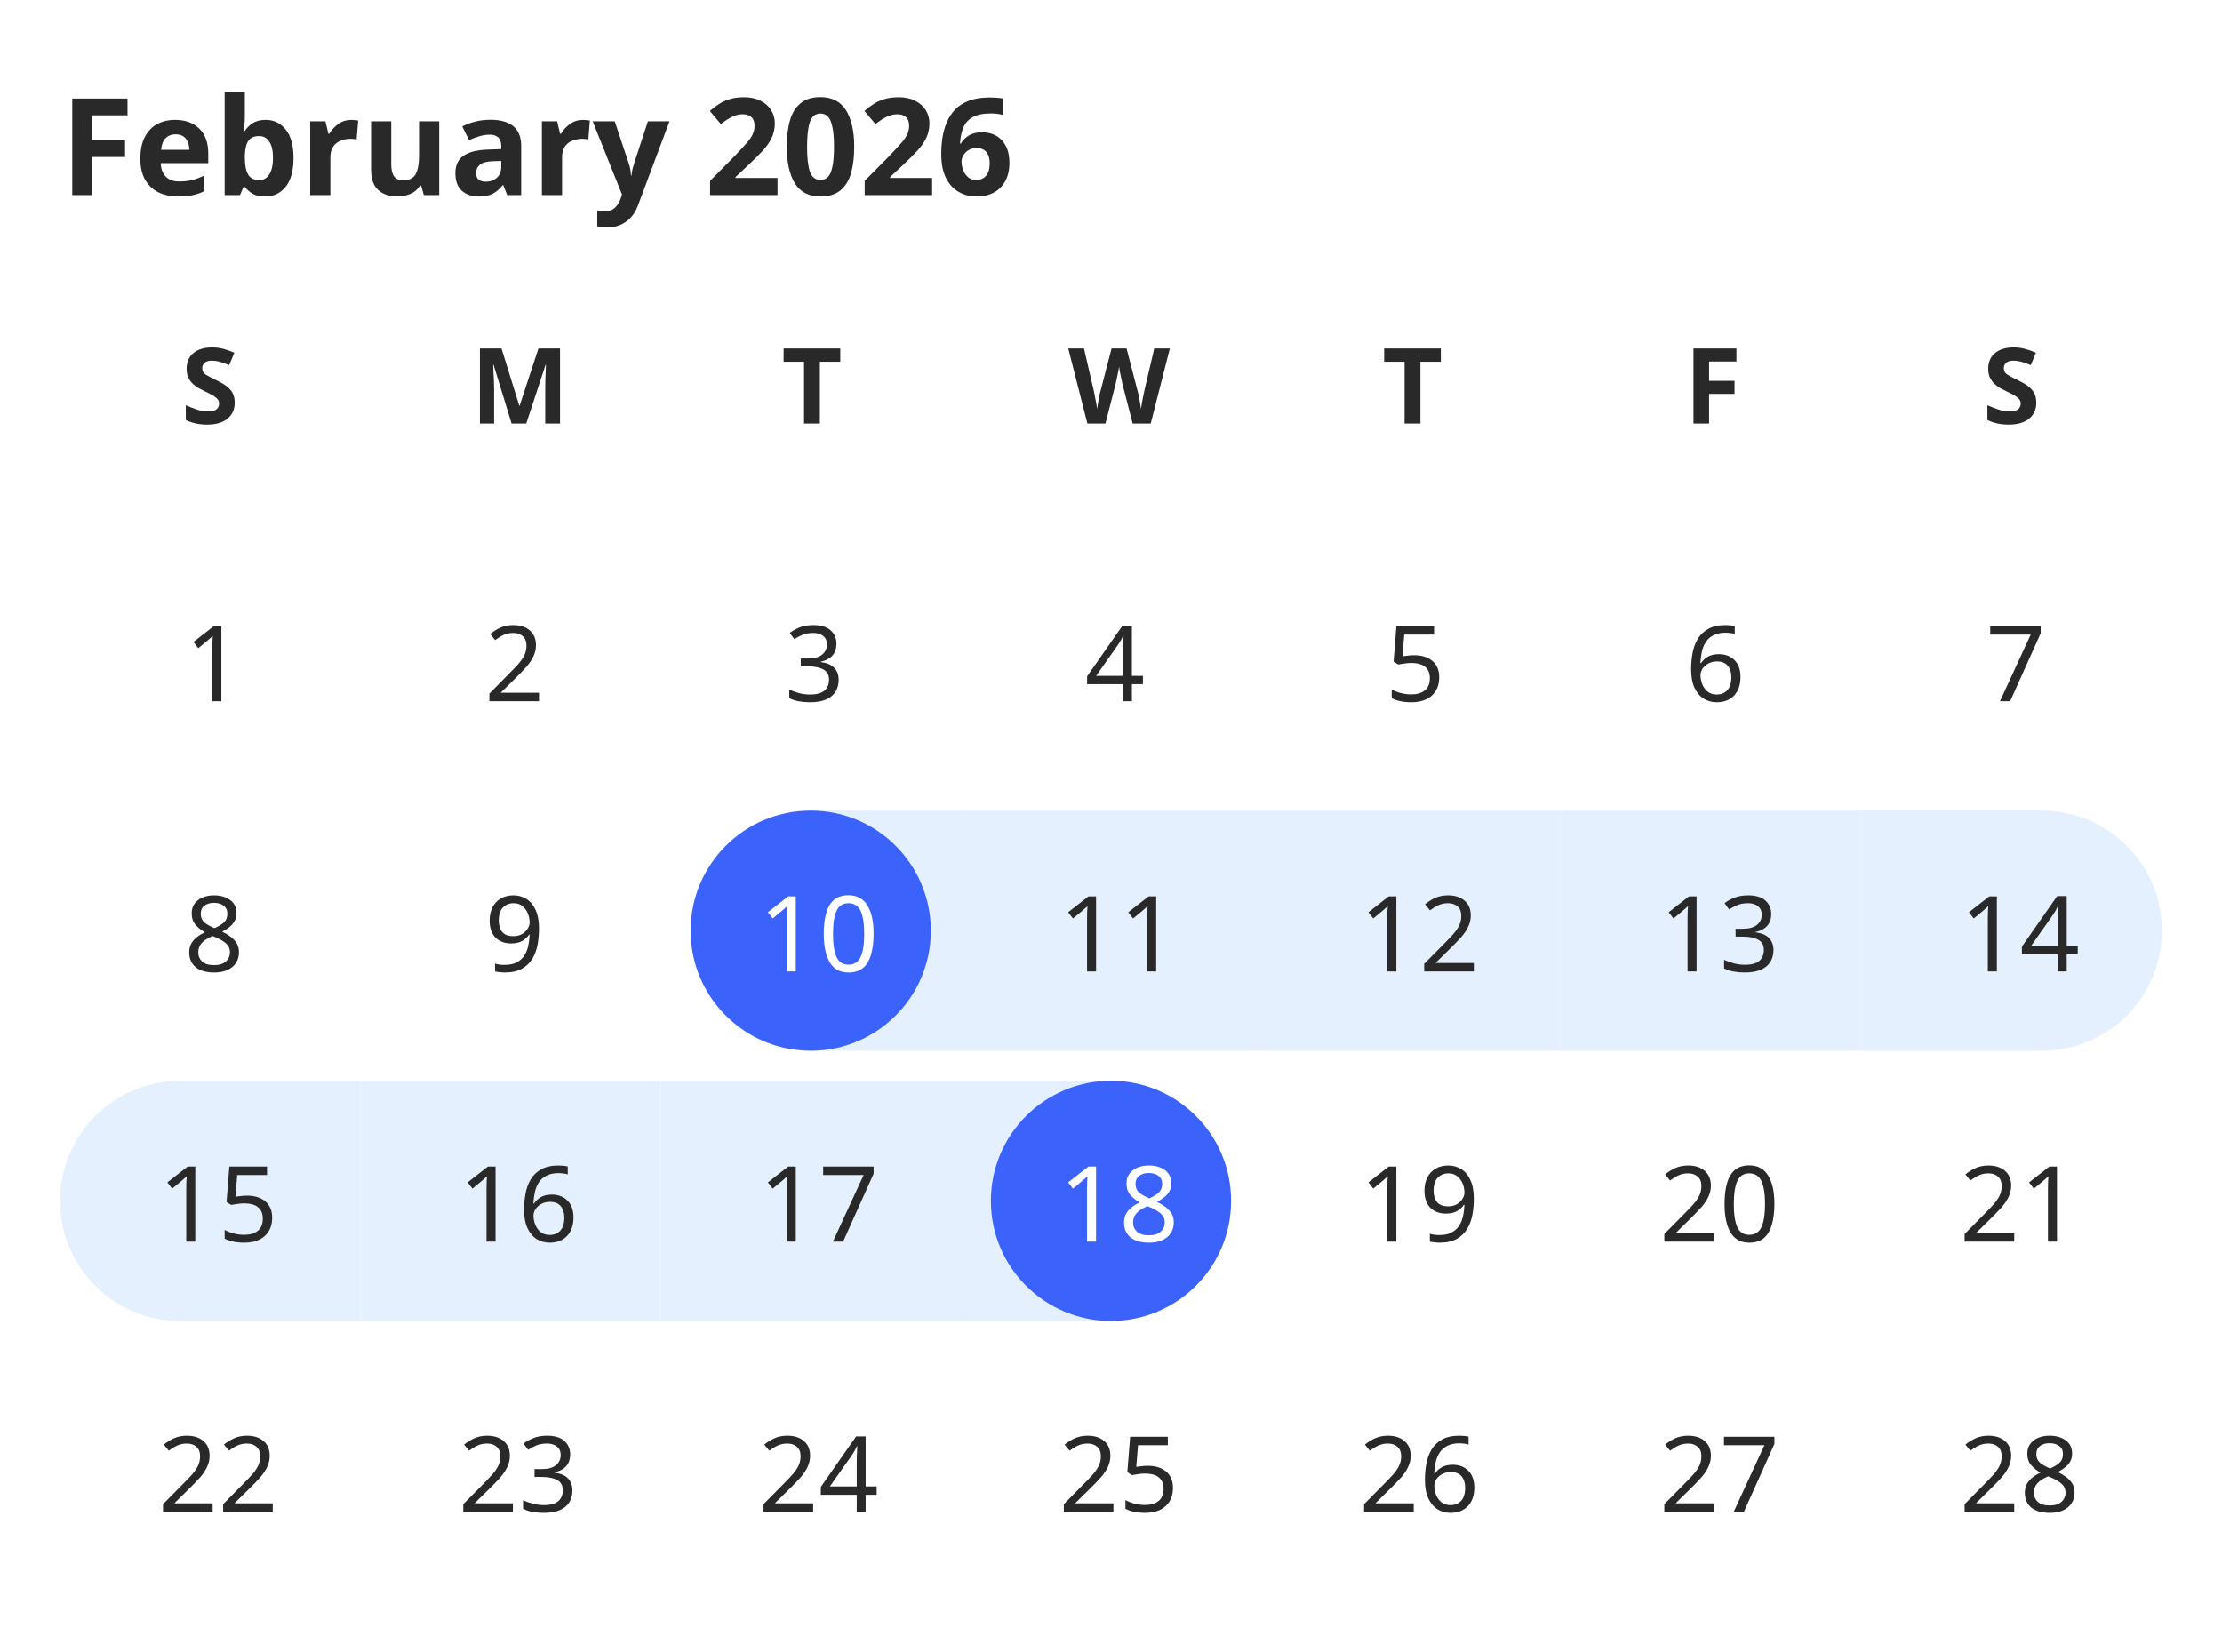
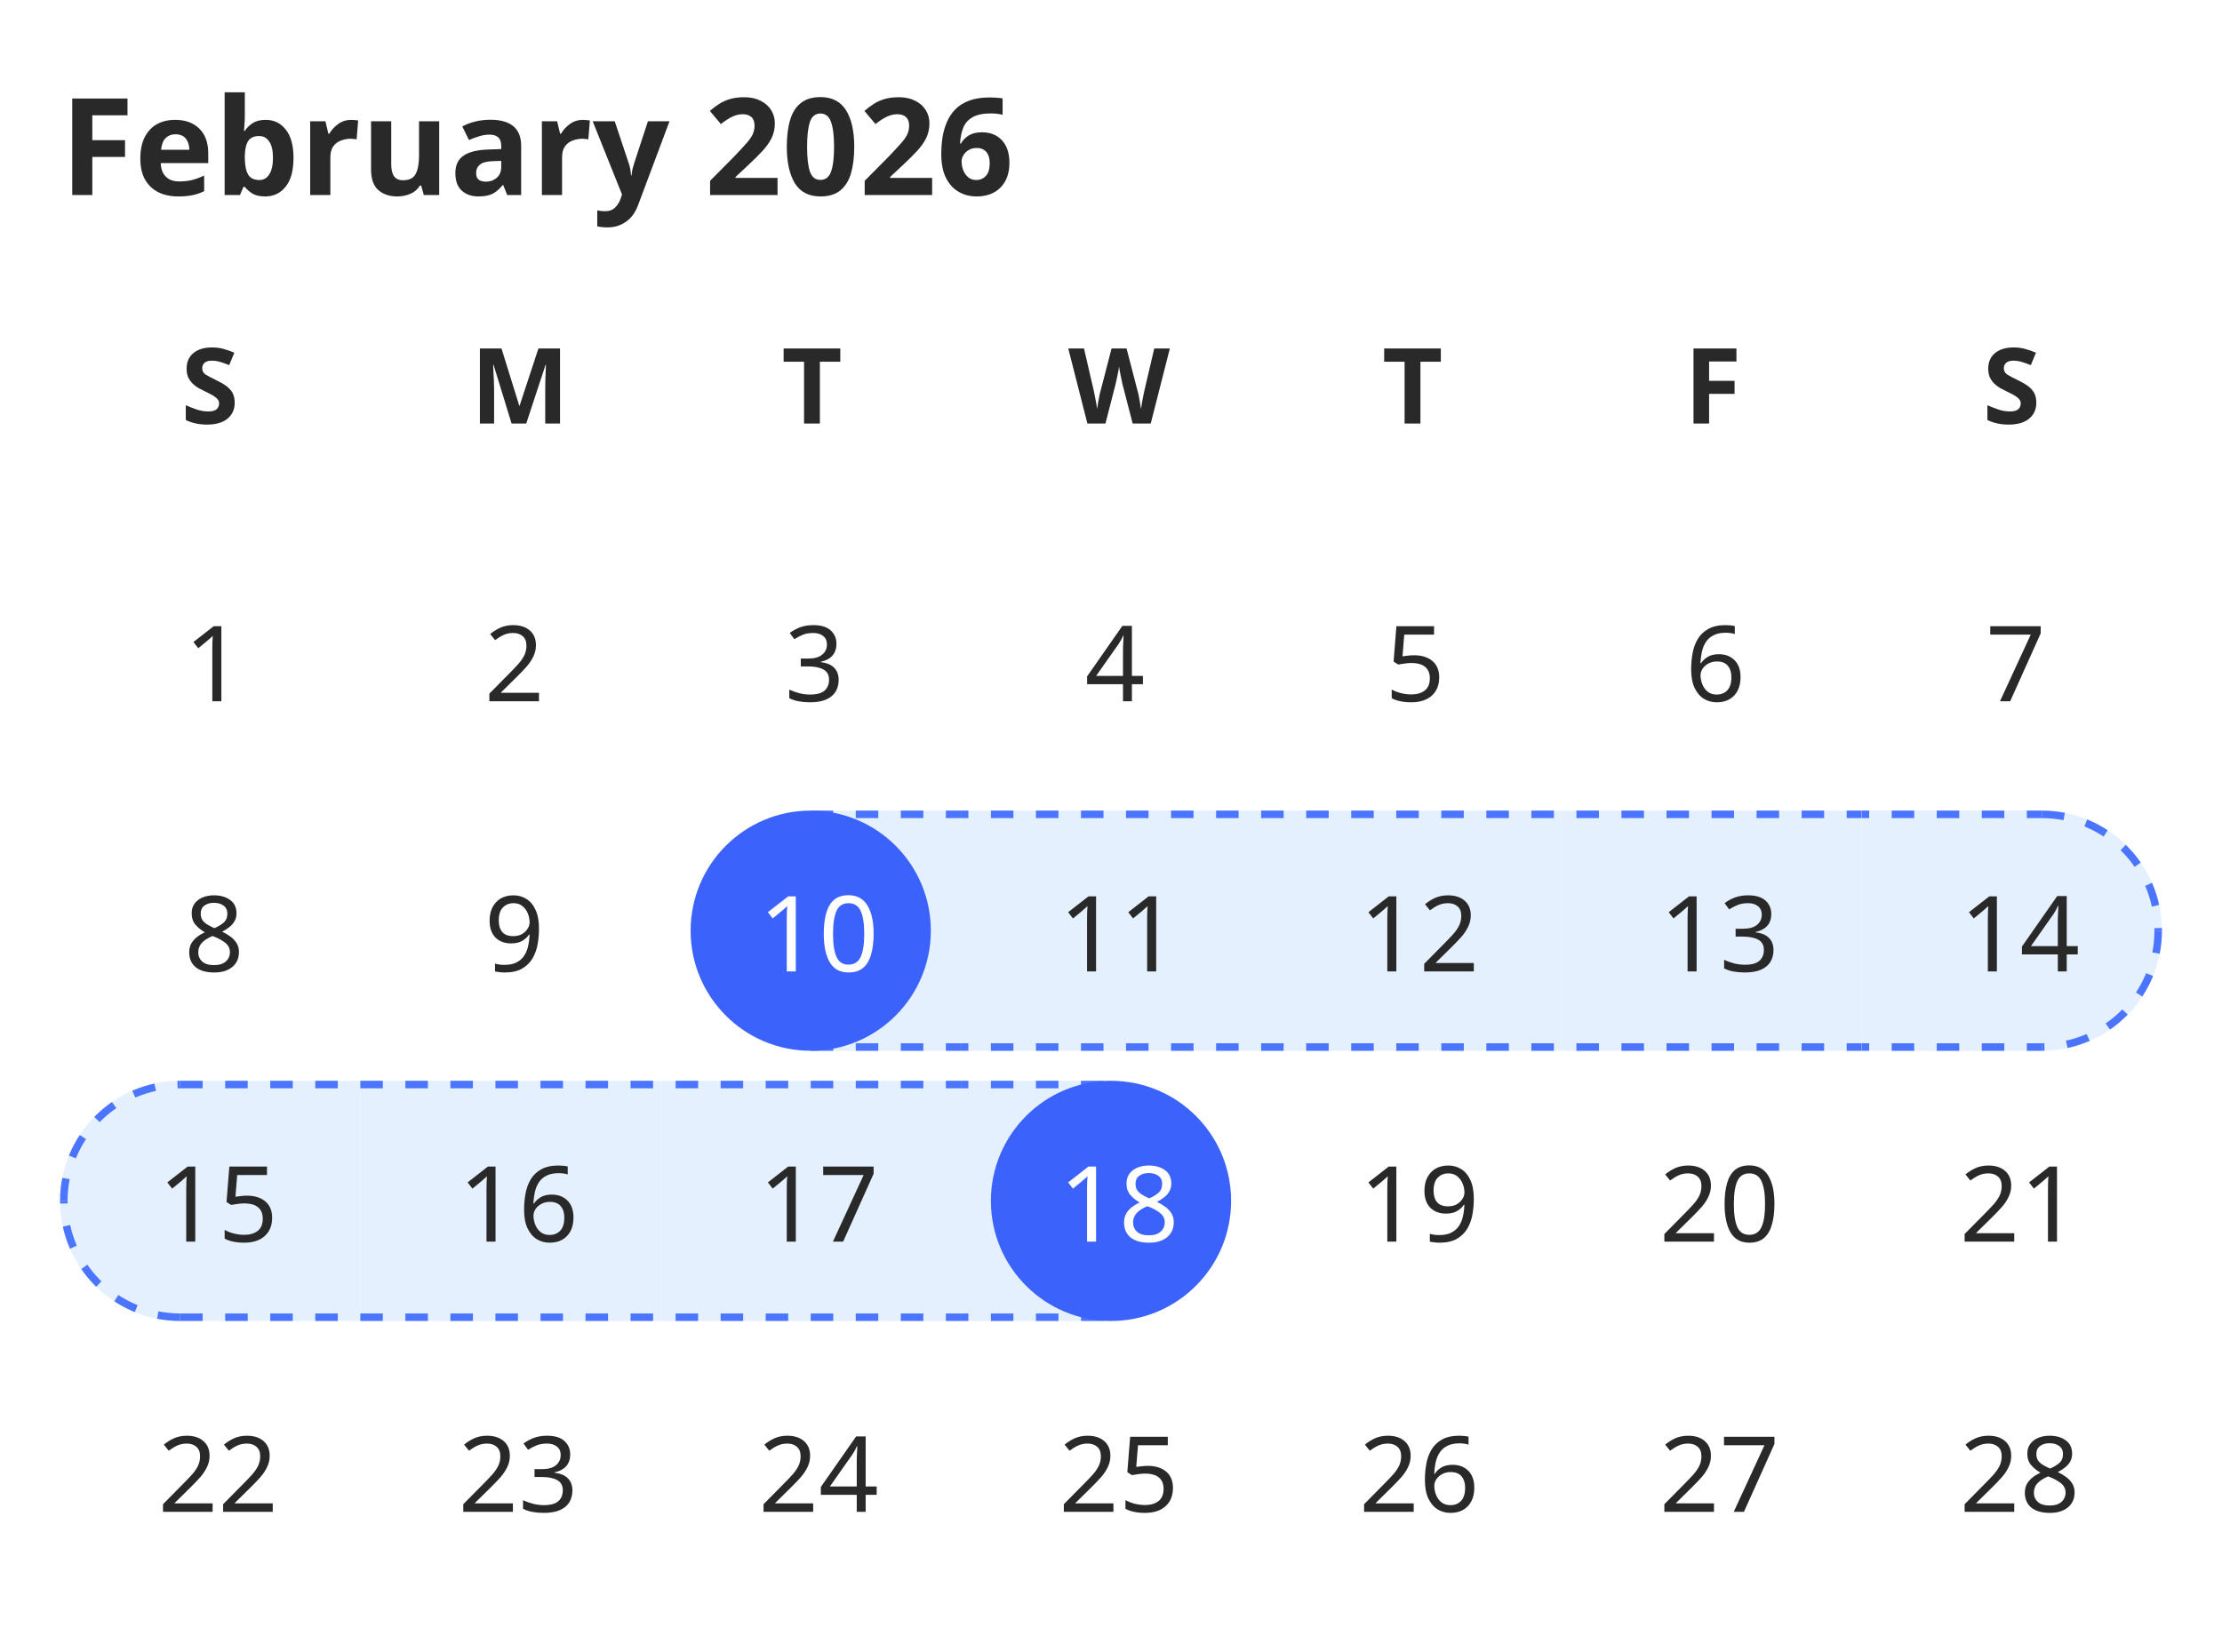
<svg xmlns="http://www.w3.org/2000/svg" width="296" height="220" viewBox="0 0 296 220">
  <rect data-part="container" data-tokens="gap=spacing-400" x="8" y="8" width="280" height="204" rx="0" fill="none" />
  <rect data-part="month" data-tokens="gap=spacing-200" x="8" y="8" width="280" height="204" rx="0" fill="none" />
  <text data-part="title" data-tokens="color=neutral-content-color-default;fontSize=font-size-300;fontWeight=bold-font-weight;fontFamily=font-family-sans-serif;lineHeight=line-height-font-size-300" x="8" y="19" font-family="'Adobe Clean Spectrum VF', 'Adobe Clean Spectrum VF', adobe-clean-spectrum-vf, 'Adobe Clean', 'Source Sans 3', sans-serif" font-size="18" font-weight="700" dominant-baseline="central" fill="rgb(41, 41, 41)">February 2026</text>
  <rect data-part="weekday-grid" data-tokens="" x="8" y="42" width="280" height="18" rx="0" fill="none" />
  <rect data-part="weekday-label-1" data-tokens="width=size-600" x="8" y="42" width="40" height="18" rx="0" fill="none" />
  <text data-part="weekday-label-1.text" data-tokens="color=neutral-content-color-default;fontSize=font-size-100;fontWeight=bold-font-weight;fontFamily=font-family-sans-serif;lineHeight=line-height-font-size-100" x="24.108" y="51" font-family="'Adobe Clean Spectrum VF', 'Adobe Clean Spectrum VF', adobe-clean-spectrum-vf, 'Adobe Clean', 'Source Sans 3', sans-serif" font-size="14" font-weight="700" dominant-baseline="central" fill="rgb(41, 41, 41)">S</text>
  <rect data-part="weekday-label-2" data-tokens="width=size-600" x="48" y="42" width="40" height="18" rx="0" fill="none" />
  <text data-part="weekday-label-2.text" data-tokens="color=neutral-content-color-default;fontSize=font-size-100;fontWeight=bold-font-weight;fontFamily=font-family-sans-serif;lineHeight=line-height-font-size-100" x="62.666" y="51" font-family="'Adobe Clean Spectrum VF', 'Adobe Clean Spectrum VF', adobe-clean-spectrum-vf, 'Adobe Clean', 'Source Sans 3', sans-serif" font-size="14" font-weight="700" dominant-baseline="central" fill="rgb(41, 41, 41)">M</text>
  <rect data-part="weekday-label-3" data-tokens="width=size-600" x="88" y="42" width="40" height="18" rx="0" fill="none" />
  <text data-part="weekday-label-3.text" data-tokens="color=neutral-content-color-default;fontSize=font-size-100;fontWeight=bold-font-weight;fontFamily=font-family-sans-serif;lineHeight=line-height-font-size-100" x="104.108" y="51" font-family="'Adobe Clean Spectrum VF', 'Adobe Clean Spectrum VF', adobe-clean-spectrum-vf, 'Adobe Clean', 'Source Sans 3', sans-serif" font-size="14" font-weight="700" dominant-baseline="central" fill="rgb(41, 41, 41)">T</text>
  <rect data-part="weekday-label-4" data-tokens="width=size-600" x="128" y="42" width="40" height="18" rx="0" fill="none" />
  <text data-part="weekday-label-4.text" data-tokens="color=neutral-content-color-default;fontSize=font-size-100;fontWeight=bold-font-weight;fontFamily=font-family-sans-serif;lineHeight=line-height-font-size-100" x="142.309" y="51" font-family="'Adobe Clean Spectrum VF', 'Adobe Clean Spectrum VF', adobe-clean-spectrum-vf, 'Adobe Clean', 'Source Sans 3', sans-serif" font-size="14" font-weight="700" dominant-baseline="central" fill="rgb(41, 41, 41)">W</text>
  <rect data-part="weekday-label-5" data-tokens="width=size-600" x="168" y="42" width="40" height="18" rx="0" fill="none" />
  <text data-part="weekday-label-5.text" data-tokens="color=neutral-content-color-default;fontSize=font-size-100;fontWeight=bold-font-weight;fontFamily=font-family-sans-serif;lineHeight=line-height-font-size-100" x="184.108" y="51" font-family="'Adobe Clean Spectrum VF', 'Adobe Clean Spectrum VF', adobe-clean-spectrum-vf, 'Adobe Clean', 'Source Sans 3', sans-serif" font-size="14" font-weight="700" dominant-baseline="central" fill="rgb(41, 41, 41)">T</text>
  <rect data-part="weekday-label-6" data-tokens="width=size-600" x="208" y="42" width="40" height="18" rx="0" fill="none" />
  <text data-part="weekday-label-6.text" data-tokens="color=neutral-content-color-default;fontSize=font-size-100;fontWeight=bold-font-weight;fontFamily=font-family-sans-serif;lineHeight=line-height-font-size-100" x="224.332" y="51" font-family="'Adobe Clean Spectrum VF', 'Adobe Clean Spectrum VF', adobe-clean-spectrum-vf, 'Adobe Clean', 'Source Sans 3', sans-serif" font-size="14" font-weight="700" dominant-baseline="central" fill="rgb(41, 41, 41)">F</text>
  <rect data-part="weekday-label-7" data-tokens="width=size-600" x="248" y="42" width="40" height="18" rx="0" fill="none" />
  <text data-part="weekday-label-7.text" data-tokens="color=neutral-content-color-default;fontSize=font-size-100;fontWeight=bold-font-weight;fontFamily=font-family-sans-serif;lineHeight=line-height-font-size-100" x="264.108" y="51" font-family="'Adobe Clean Spectrum VF', 'Adobe Clean Spectrum VF', adobe-clean-spectrum-vf, 'Adobe Clean', 'Source Sans 3', sans-serif" font-size="14" font-weight="700" dominant-baseline="central" fill="rgb(41, 41, 41)">S</text>
  <rect data-part="day-grid" data-tokens="rowGap=spacing-75" x="8" y="72" width="280" height="140" rx="0" fill="none" />
  <rect data-part="day-1" data-tokens="width=size-600;height=size-500;paddingBlockStart=spacing-75;paddingBlockEnd=spacing-75" x="8" y="72" width="40" height="32" rx="0" fill="none" />
  <rect data-part="day-1.day-fill" data-tokens="width=size-500;height=size-500" x="12" y="72" width="32" height="32" rx="16" fill="none" />
  <text data-part="day-1.label" data-tokens="color=neutral-content-color-default;fontSize=font-size-100;fontWeight=regular-font-weight;fontFamily=font-family-sans-serif;lineHeight=line-height-font-size-100" x="24.521" y="88" font-family="'Adobe Clean Spectrum VF', 'Adobe Clean Spectrum VF', adobe-clean-spectrum-vf, 'Adobe Clean', 'Source Sans 3', sans-serif" font-size="14" font-weight="400" dominant-baseline="central" fill="rgb(41, 41, 41)">1</text>
  <rect data-part="day-2" data-tokens="width=size-600;height=size-500;paddingBlockStart=spacing-75;paddingBlockEnd=spacing-75" x="48" y="72" width="40" height="32" rx="0" fill="none" />
  <rect data-part="day-2.day-fill" data-tokens="width=size-500;height=size-500" x="52" y="72" width="32" height="32" rx="16" fill="none" />
  <text data-part="day-2.label" data-tokens="color=neutral-content-color-default;fontSize=font-size-100;fontWeight=regular-font-weight;fontFamily=font-family-sans-serif;lineHeight=line-height-font-size-100" x="64.521" y="88" font-family="'Adobe Clean Spectrum VF', 'Adobe Clean Spectrum VF', adobe-clean-spectrum-vf, 'Adobe Clean', 'Source Sans 3', sans-serif" font-size="14" font-weight="400" dominant-baseline="central" fill="rgb(41, 41, 41)">2</text>
  <rect data-part="day-3" data-tokens="width=size-600;height=size-500;paddingBlockStart=spacing-75;paddingBlockEnd=spacing-75" x="88" y="72" width="40" height="32" rx="0" fill="none" />
  <rect data-part="day-3.day-fill" data-tokens="width=size-500;height=size-500" x="92" y="72" width="32" height="32" rx="16" fill="none" />
  <text data-part="day-3.label" data-tokens="color=neutral-content-color-default;fontSize=font-size-100;fontWeight=regular-font-weight;fontFamily=font-family-sans-serif;lineHeight=line-height-font-size-100" x="104.521" y="88" font-family="'Adobe Clean Spectrum VF', 'Adobe Clean Spectrum VF', adobe-clean-spectrum-vf, 'Adobe Clean', 'Source Sans 3', sans-serif" font-size="14" font-weight="400" dominant-baseline="central" fill="rgb(41, 41, 41)">3</text>
  <rect data-part="day-4" data-tokens="width=size-600;height=size-500;paddingBlockStart=spacing-75;paddingBlockEnd=spacing-75" x="128" y="72" width="40" height="32" rx="0" fill="none" />
  <rect data-part="day-4.day-fill" data-tokens="width=size-500;height=size-500" x="132" y="72" width="32" height="32" rx="16" fill="none" />
  <text data-part="day-4.label" data-tokens="color=neutral-content-color-default;fontSize=font-size-100;fontWeight=regular-font-weight;fontFamily=font-family-sans-serif;lineHeight=line-height-font-size-100" x="144.521" y="88" font-family="'Adobe Clean Spectrum VF', 'Adobe Clean Spectrum VF', adobe-clean-spectrum-vf, 'Adobe Clean', 'Source Sans 3', sans-serif" font-size="14" font-weight="400" dominant-baseline="central" fill="rgb(41, 41, 41)">4</text>
  <rect data-part="day-5" data-tokens="width=size-600;height=size-500;paddingBlockStart=spacing-75;paddingBlockEnd=spacing-75" x="168" y="72" width="40" height="32" rx="0" fill="none" />
  <rect data-part="day-5.day-fill" data-tokens="width=size-500;height=size-500" x="172" y="72" width="32" height="32" rx="16" fill="none" />
  <text data-part="day-5.label" data-tokens="color=neutral-content-color-default;fontSize=font-size-100;fontWeight=regular-font-weight;fontFamily=font-family-sans-serif;lineHeight=line-height-font-size-100" x="184.521" y="88" font-family="'Adobe Clean Spectrum VF', 'Adobe Clean Spectrum VF', adobe-clean-spectrum-vf, 'Adobe Clean', 'Source Sans 3', sans-serif" font-size="14" font-weight="400" dominant-baseline="central" fill="rgb(41, 41, 41)">5</text>
  <rect data-part="day-6" data-tokens="width=size-600;height=size-500;paddingBlockStart=spacing-75;paddingBlockEnd=spacing-75" x="208" y="72" width="40" height="32" rx="0" fill="none" />
  <rect data-part="day-6.day-fill" data-tokens="width=size-500;height=size-500" x="212" y="72" width="32" height="32" rx="16" fill="none" />
  <text data-part="day-6.label" data-tokens="color=neutral-content-color-default;fontSize=font-size-100;fontWeight=regular-font-weight;fontFamily=font-family-sans-serif;lineHeight=line-height-font-size-100" x="224.521" y="88" font-family="'Adobe Clean Spectrum VF', 'Adobe Clean Spectrum VF', adobe-clean-spectrum-vf, 'Adobe Clean', 'Source Sans 3', sans-serif" font-size="14" font-weight="400" dominant-baseline="central" fill="rgb(41, 41, 41)">6</text>
  <rect data-part="day-7" data-tokens="width=size-600;height=size-500;paddingBlockStart=spacing-75;paddingBlockEnd=spacing-75" x="248" y="72" width="40" height="32" rx="0" fill="none" />
  <rect data-part="day-7.day-fill" data-tokens="width=size-500;height=size-500" x="252" y="72" width="32" height="32" rx="16" fill="none" />
  <text data-part="day-7.label" data-tokens="color=neutral-content-color-default;fontSize=font-size-100;fontWeight=regular-font-weight;fontFamily=font-family-sans-serif;lineHeight=line-height-font-size-100" x="264.521" y="88" font-family="'Adobe Clean Spectrum VF', 'Adobe Clean Spectrum VF', adobe-clean-spectrum-vf, 'Adobe Clean', 'Source Sans 3', sans-serif" font-size="14" font-weight="400" dominant-baseline="central" fill="rgb(41, 41, 41)">7</text>
  <rect data-part="day-8" data-tokens="width=size-600;height=size-500;paddingBlockStart=spacing-75;paddingBlockEnd=spacing-75" x="8" y="108" width="40" height="32" rx="0" fill="none" />
  <rect data-part="day-8.day-fill" data-tokens="width=size-500;height=size-500" x="12" y="108" width="32" height="32" rx="16" fill="none" />
  <text data-part="day-8.label" data-tokens="color=neutral-content-color-default;fontSize=font-size-100;fontWeight=regular-font-weight;fontFamily=font-family-sans-serif;lineHeight=line-height-font-size-100" x="24.521" y="124" font-family="'Adobe Clean Spectrum VF', 'Adobe Clean Spectrum VF', adobe-clean-spectrum-vf, 'Adobe Clean', 'Source Sans 3', sans-serif" font-size="14" font-weight="400" dominant-baseline="central" fill="rgb(41, 41, 41)">8</text>
  <rect data-part="day-9" data-tokens="width=size-600;height=size-500;paddingBlockStart=spacing-75;paddingBlockEnd=spacing-75" x="48" y="108" width="40" height="32" rx="0" fill="none" />
  <rect data-part="day-9.day-fill" data-tokens="width=size-500;height=size-500" x="52" y="108" width="32" height="32" rx="16" fill="none" />
  <text data-part="day-9.label" data-tokens="color=neutral-content-color-default;fontSize=font-size-100;fontWeight=regular-font-weight;fontFamily=font-family-sans-serif;lineHeight=line-height-font-size-100" x="64.521" y="124" font-family="'Adobe Clean Spectrum VF', 'Adobe Clean Spectrum VF', adobe-clean-spectrum-vf, 'Adobe Clean', 'Source Sans 3', sans-serif" font-size="14" font-weight="400" dominant-baseline="central" fill="rgb(41, 41, 41)">9</text>
  <rect data-part="day-10" data-tokens="width=size-600;height=size-500;paddingBlockStart=spacing-75;paddingBlockEnd=spacing-75" x="88" y="108" width="40" height="32" rx="0" fill="none" />
-   <rect data-part="day-10.range-fill" data-tokens="height=size-500;fill=blue-subtle-background-color-default" x="108" y="108" width="20" height="32" rx="0" fill="rgb(229, 240, 254)" />
+   <rect data-part="day-10.range-fill" data-tokens="height=size-500;fill=blue-subtle-background-color-default;stroke=focus-indicator-color;strokeWidth=border-width-100" x="108" y="108" width="20" height="32" rx="0" fill="rgb(229, 240, 254)" />
+   <path d="M108 108.5L128 108.5" fill="none" stroke="rgb(75, 117, 255)" stroke-width="1" stroke-linejoin="round" stroke-dasharray="3 3" stroke-dashoffset="0" stroke-linecap="butt" />
+   <path d="M108 139.5L128 139.5" fill="none" stroke="rgb(75, 117, 255)" stroke-width="1" stroke-linejoin="round" stroke-dasharray="3 3" stroke-dashoffset="0" stroke-linecap="butt" />
  <rect data-part="day-10.day-fill" data-tokens="width=size-500;height=size-500;fill=color-blue-900-light" x="92" y="108" width="32" height="32" rx="16" fill="rgb(59, 99, 251)" />
  <text data-part="day-10.label" data-tokens="color=color-transparent-static-white-1000;fontSize=font-size-100;fontWeight=regular-font-weight;fontFamily=font-family-sans-serif;lineHeight=line-height-font-size-100" x="101.042" y="124" font-family="'Adobe Clean Spectrum VF', 'Adobe Clean Spectrum VF', adobe-clean-spectrum-vf, 'Adobe Clean', 'Source Sans 3', sans-serif" font-size="14" font-weight="400" dominant-baseline="central" fill="rgb(255, 255, 255)">10</text>
  <rect data-part="day-11" data-tokens="width=size-600;height=size-500;paddingBlockStart=spacing-75;paddingBlockEnd=spacing-75" x="128" y="108" width="40" height="32" rx="0" fill="none" />
-   <rect data-part="day-11.range-fill" data-tokens="height=size-500;fill=blue-subtle-background-color-default" x="128" y="108" width="40" height="32" rx="0" fill="rgb(229, 240, 254)" />
+   <rect data-part="day-11.range-fill" data-tokens="height=size-500;fill=blue-subtle-background-color-default;stroke=focus-indicator-color;strokeWidth=border-width-100" x="128" y="108" width="40" height="32" rx="0" fill="rgb(229, 240, 254)" />
+   <path d="M128 108.5L168 108.5" fill="none" stroke="rgb(75, 117, 255)" stroke-width="1" stroke-linejoin="round" stroke-dasharray="3 3" stroke-dashoffset="2" stroke-linecap="butt" />
+   <path d="M128 139.5L168 139.5" fill="none" stroke="rgb(75, 117, 255)" stroke-width="1" stroke-linejoin="round" stroke-dasharray="3 3" stroke-dashoffset="2" stroke-linecap="butt" />
  <rect data-part="day-11.day-fill" data-tokens="width=size-500;height=size-500" x="132" y="108" width="32" height="32" rx="16" fill="none" />
  <text data-part="day-11.label" data-tokens="color=neutral-content-color-default;fontSize=font-size-100;fontWeight=regular-font-weight;fontFamily=font-family-sans-serif;lineHeight=line-height-font-size-100" x="141.042" y="124" font-family="'Adobe Clean Spectrum VF', 'Adobe Clean Spectrum VF', adobe-clean-spectrum-vf, 'Adobe Clean', 'Source Sans 3', sans-serif" font-size="14" font-weight="400" dominant-baseline="central" fill="rgb(41, 41, 41)">11</text>
  <rect data-part="day-12" data-tokens="width=size-600;height=size-500;paddingBlockStart=spacing-75;paddingBlockEnd=spacing-75" x="168" y="108" width="40" height="32" rx="0" fill="none" />
-   <rect data-part="day-12.range-fill" data-tokens="height=size-500;fill=blue-subtle-background-color-default" x="168" y="108" width="40" height="32" rx="0" fill="rgb(229, 240, 254)" />
+   <rect data-part="day-12.range-fill" data-tokens="height=size-500;fill=blue-subtle-background-color-default;stroke=focus-indicator-color;strokeWidth=border-width-100" x="168" y="108" width="40" height="32" rx="0" fill="rgb(229, 240, 254)" />
+   <path d="M168 108.5L208 108.5" fill="none" stroke="rgb(75, 117, 255)" stroke-width="1" stroke-linejoin="round" stroke-dasharray="3 3" stroke-dashoffset="0" stroke-linecap="butt" />
+   <path d="M168 139.5L208 139.5" fill="none" stroke="rgb(75, 117, 255)" stroke-width="1" stroke-linejoin="round" stroke-dasharray="3 3" stroke-dashoffset="0" stroke-linecap="butt" />
  <rect data-part="day-12.day-fill" data-tokens="width=size-500;height=size-500" x="172" y="108" width="32" height="32" rx="16" fill="none" />
  <text data-part="day-12.label" data-tokens="color=neutral-content-color-default;fontSize=font-size-100;fontWeight=regular-font-weight;fontFamily=font-family-sans-serif;lineHeight=line-height-font-size-100" x="181.042" y="124" font-family="'Adobe Clean Spectrum VF', 'Adobe Clean Spectrum VF', adobe-clean-spectrum-vf, 'Adobe Clean', 'Source Sans 3', sans-serif" font-size="14" font-weight="400" dominant-baseline="central" fill="rgb(41, 41, 41)">12</text>
  <rect data-part="day-13" data-tokens="width=size-600;height=size-500;paddingBlockStart=spacing-75;paddingBlockEnd=spacing-75" x="208" y="108" width="40" height="32" rx="0" fill="none" />
-   <rect data-part="day-13.range-fill" data-tokens="height=size-500;fill=blue-subtle-background-color-default" x="208" y="108" width="40" height="32" rx="0" fill="rgb(229, 240, 254)" />
+   <rect data-part="day-13.range-fill" data-tokens="height=size-500;fill=blue-subtle-background-color-default;stroke=focus-indicator-color;strokeWidth=border-width-100" x="208" y="108" width="40" height="32" rx="0" fill="rgb(229, 240, 254)" />
+   <path d="M208 108.5L248 108.5" fill="none" stroke="rgb(75, 117, 255)" stroke-width="1" stroke-linejoin="round" stroke-dasharray="3 3" stroke-dashoffset="4" stroke-linecap="butt" />
+   <path d="M208 139.5L248 139.5" fill="none" stroke="rgb(75, 117, 255)" stroke-width="1" stroke-linejoin="round" stroke-dasharray="3 3" stroke-dashoffset="4" stroke-linecap="butt" />
  <rect data-part="day-13.day-fill" data-tokens="width=size-500;height=size-500" x="212" y="108" width="32" height="32" rx="16" fill="none" />
  <text data-part="day-13.label" data-tokens="color=neutral-content-color-default;fontSize=font-size-100;fontWeight=regular-font-weight;fontFamily=font-family-sans-serif;lineHeight=line-height-font-size-100" x="221.042" y="124" font-family="'Adobe Clean Spectrum VF', 'Adobe Clean Spectrum VF', adobe-clean-spectrum-vf, 'Adobe Clean', 'Source Sans 3', sans-serif" font-size="14" font-weight="400" dominant-baseline="central" fill="rgb(41, 41, 41)">13</text>
  <rect data-part="day-14" data-tokens="width=size-600;height=size-500;paddingBlockStart=spacing-75;paddingBlockEnd=spacing-75" x="248" y="108" width="40" height="32" rx="0" fill="none" />
-   <path data-part="day-14.range-fill" data-tokens="height=size-500;fill=blue-subtle-background-color-default" d="M248 108H272A16 16 0 0 1 288 124V124A16 16 0 0 1 272 140H248A0 0 0 0 1 248 140V108A0 0 0 0 1 248 108Z" fill="rgb(229, 240, 254)" />
+   <path data-part="day-14.range-fill" data-tokens="height=size-500;fill=blue-subtle-background-color-default;stroke=focus-indicator-color;strokeWidth=border-width-100" d="M248 108H272A16 16 0 0 1 288 124V124A16 16 0 0 1 272 140H248A0 0 0 0 1 248 140V108A0 0 0 0 1 248 108Z" fill="rgb(229, 240, 254)" />
+   <path d="M248 108.5L272 108.5" fill="none" stroke="rgb(75, 117, 255)" stroke-width="1" stroke-linejoin="round" stroke-dasharray="3 3" stroke-dashoffset="2" stroke-linecap="butt" />
+   <path d="M272 108.5A15.5 15.5 0 0 1 287.5 124" fill="none" stroke="rgb(75, 117, 255)" stroke-width="1" stroke-linejoin="round" stroke-dasharray="3 3" stroke-dashoffset="0" stroke-linecap="butt" />
+   <path d="M287.5 124A15.5 15.5 0 0 1 272 139.5" fill="none" stroke="rgb(75, 117, 255)" stroke-width="1" stroke-linejoin="round" stroke-dasharray="3 3" stroke-dashoffset="0" stroke-linecap="butt" />
+   <path d="M248 139.5L272 139.5" fill="none" stroke="rgb(75, 117, 255)" stroke-width="1" stroke-linejoin="round" stroke-dasharray="3 3" stroke-dashoffset="2" stroke-linecap="butt" />
  <rect data-part="day-14.day-fill" data-tokens="width=size-500;height=size-500" x="252" y="108" width="32" height="32" rx="16" fill="none" />
  <text data-part="day-14.label" data-tokens="color=neutral-content-color-default;fontSize=font-size-100;fontWeight=regular-font-weight;fontFamily=font-family-sans-serif;lineHeight=line-height-font-size-100" x="261.042" y="124" font-family="'Adobe Clean Spectrum VF', 'Adobe Clean Spectrum VF', adobe-clean-spectrum-vf, 'Adobe Clean', 'Source Sans 3', sans-serif" font-size="14" font-weight="400" dominant-baseline="central" fill="rgb(41, 41, 41)">14</text>
  <rect data-part="day-15" data-tokens="width=size-600;height=size-500;paddingBlockStart=spacing-75;paddingBlockEnd=spacing-75" x="8" y="144" width="40" height="32" rx="0" fill="none" />
-   <path data-part="day-15.range-fill" data-tokens="height=size-500;fill=blue-subtle-background-color-default" d="M24 144H48A0 0 0 0 1 48 144V176A0 0 0 0 1 48 176H24A16 16 0 0 1 8 160V160A16 16 0 0 1 24 144Z" fill="rgb(229, 240, 254)" />
+   <path data-part="day-15.range-fill" data-tokens="height=size-500;fill=blue-subtle-background-color-default;stroke=focus-indicator-color;strokeWidth=border-width-100" d="M24 144H48A0 0 0 0 1 48 144V176A0 0 0 0 1 48 176H24A16 16 0 0 1 8 160V160A16 16 0 0 1 24 144Z" fill="rgb(229, 240, 254)" />
+   <path d="M24 175.5L48 175.5" fill="none" stroke="rgb(75, 117, 255)" stroke-width="1" stroke-linejoin="round" stroke-dasharray="3 3" stroke-dashoffset="0" stroke-linecap="butt" />
+   <path d="M24 175.5A15.5 15.5 0 0 1 8.5 160" fill="none" stroke="rgb(75, 117, 255)" stroke-width="1" stroke-linejoin="round" stroke-dasharray="3 3" stroke-dashoffset="0" stroke-linecap="butt" />
+   <path d="M8.5 160A15.5 15.5 0 0 1 24 144.5" fill="none" stroke="rgb(75, 117, 255)" stroke-width="1" stroke-linejoin="round" stroke-dasharray="3 3" stroke-dashoffset="0" stroke-linecap="butt" />
+   <path d="M24 144.5L48 144.5" fill="none" stroke="rgb(75, 117, 255)" stroke-width="1" stroke-linejoin="round" stroke-dasharray="3 3" stroke-dashoffset="0" stroke-linecap="butt" />
  <rect data-part="day-15.day-fill" data-tokens="width=size-500;height=size-500" x="12" y="144" width="32" height="32" rx="16" fill="none" />
  <text data-part="day-15.label" data-tokens="color=neutral-content-color-default;fontSize=font-size-100;fontWeight=regular-font-weight;fontFamily=font-family-sans-serif;lineHeight=line-height-font-size-100" x="21.042" y="160" font-family="'Adobe Clean Spectrum VF', 'Adobe Clean Spectrum VF', adobe-clean-spectrum-vf, 'Adobe Clean', 'Source Sans 3', sans-serif" font-size="14" font-weight="400" dominant-baseline="central" fill="rgb(41, 41, 41)">15</text>
  <rect data-part="day-16" data-tokens="width=size-600;height=size-500;paddingBlockStart=spacing-75;paddingBlockEnd=spacing-75" x="48" y="144" width="40" height="32" rx="0" fill="none" />
-   <rect data-part="day-16.range-fill" data-tokens="height=size-500;fill=blue-subtle-background-color-default" x="48" y="144" width="40" height="32" rx="0" fill="rgb(229, 240, 254)" />
+   <rect data-part="day-16.range-fill" data-tokens="height=size-500;fill=blue-subtle-background-color-default;stroke=focus-indicator-color;strokeWidth=border-width-100" x="48" y="144" width="40" height="32" rx="0" fill="rgb(229, 240, 254)" />
+   <path d="M48 144.5L88 144.5" fill="none" stroke="rgb(75, 117, 255)" stroke-width="1" stroke-linejoin="round" stroke-dasharray="3 3" stroke-dashoffset="0" stroke-linecap="butt" />
+   <path d="M48 175.5L88 175.5" fill="none" stroke="rgb(75, 117, 255)" stroke-width="1" stroke-linejoin="round" stroke-dasharray="3 3" stroke-dashoffset="0" stroke-linecap="butt" />
  <rect data-part="day-16.day-fill" data-tokens="width=size-500;height=size-500" x="52" y="144" width="32" height="32" rx="16" fill="none" />
  <text data-part="day-16.label" data-tokens="color=neutral-content-color-default;fontSize=font-size-100;fontWeight=regular-font-weight;fontFamily=font-family-sans-serif;lineHeight=line-height-font-size-100" x="61.042" y="160" font-family="'Adobe Clean Spectrum VF', 'Adobe Clean Spectrum VF', adobe-clean-spectrum-vf, 'Adobe Clean', 'Source Sans 3', sans-serif" font-size="14" font-weight="400" dominant-baseline="central" fill="rgb(41, 41, 41)">16</text>
  <rect data-part="day-17" data-tokens="width=size-600;height=size-500;paddingBlockStart=spacing-75;paddingBlockEnd=spacing-75" x="88" y="144" width="40" height="32" rx="0" fill="none" />
-   <rect data-part="day-17.range-fill" data-tokens="height=size-500;fill=blue-subtle-background-color-default" x="88" y="144" width="40" height="32" rx="0" fill="rgb(229, 240, 254)" />
+   <rect data-part="day-17.range-fill" data-tokens="height=size-500;fill=blue-subtle-background-color-default;stroke=focus-indicator-color;strokeWidth=border-width-100" x="88" y="144" width="40" height="32" rx="0" fill="rgb(229, 240, 254)" />
+   <path d="M88 144.5L128 144.5" fill="none" stroke="rgb(75, 117, 255)" stroke-width="1" stroke-linejoin="round" stroke-dasharray="3 3" stroke-dashoffset="4" stroke-linecap="butt" />
+   <path d="M88 175.5L128 175.5" fill="none" stroke="rgb(75, 117, 255)" stroke-width="1" stroke-linejoin="round" stroke-dasharray="3 3" stroke-dashoffset="4" stroke-linecap="butt" />
  <rect data-part="day-17.day-fill" data-tokens="width=size-500;height=size-500" x="92" y="144" width="32" height="32" rx="16" fill="none" />
  <text data-part="day-17.label" data-tokens="color=neutral-content-color-default;fontSize=font-size-100;fontWeight=regular-font-weight;fontFamily=font-family-sans-serif;lineHeight=line-height-font-size-100" x="101.042" y="160" font-family="'Adobe Clean Spectrum VF', 'Adobe Clean Spectrum VF', adobe-clean-spectrum-vf, 'Adobe Clean', 'Source Sans 3', sans-serif" font-size="14" font-weight="400" dominant-baseline="central" fill="rgb(41, 41, 41)">17</text>
  <rect data-part="day-18" data-tokens="width=size-600;height=size-500;paddingBlockStart=spacing-75;paddingBlockEnd=spacing-75" x="128" y="144" width="40" height="32" rx="0" fill="none" />
-   <rect data-part="day-18.range-fill" data-tokens="height=size-500;fill=blue-subtle-background-color-default" x="128" y="144" width="20" height="32" rx="0" fill="rgb(229, 240, 254)" />
+   <rect data-part="day-18.range-fill" data-tokens="height=size-500;fill=blue-subtle-background-color-default;stroke=focus-indicator-color;strokeWidth=border-width-100" x="128" y="144" width="20" height="32" rx="0" fill="rgb(229, 240, 254)" />
+   <path d="M128 144.5L148 144.5" fill="none" stroke="rgb(75, 117, 255)" stroke-width="1" stroke-linejoin="round" stroke-dasharray="3 3" stroke-dashoffset="2" stroke-linecap="butt" />
+   <path d="M128 175.5L148 175.5" fill="none" stroke="rgb(75, 117, 255)" stroke-width="1" stroke-linejoin="round" stroke-dasharray="3 3" stroke-dashoffset="2" stroke-linecap="butt" />
  <rect data-part="day-18.day-fill" data-tokens="width=size-500;height=size-500;fill=color-blue-900-light" x="132" y="144" width="32" height="32" rx="16" fill="rgb(59, 99, 251)" />
  <text data-part="day-18.label" data-tokens="color=color-transparent-static-white-1000;fontSize=font-size-100;fontWeight=regular-font-weight;fontFamily=font-family-sans-serif;lineHeight=line-height-font-size-100" x="141.042" y="160" font-family="'Adobe Clean Spectrum VF', 'Adobe Clean Spectrum VF', adobe-clean-spectrum-vf, 'Adobe Clean', 'Source Sans 3', sans-serif" font-size="14" font-weight="400" dominant-baseline="central" fill="rgb(255, 255, 255)">18</text>
  <rect data-part="day-19" data-tokens="width=size-600;height=size-500;paddingBlockStart=spacing-75;paddingBlockEnd=spacing-75" x="168" y="144" width="40" height="32" rx="0" fill="none" />
  <rect data-part="day-19.day-fill" data-tokens="width=size-500;height=size-500" x="172" y="144" width="32" height="32" rx="16" fill="none" />
  <text data-part="day-19.label" data-tokens="color=neutral-content-color-default;fontSize=font-size-100;fontWeight=regular-font-weight;fontFamily=font-family-sans-serif;lineHeight=line-height-font-size-100" x="181.042" y="160" font-family="'Adobe Clean Spectrum VF', 'Adobe Clean Spectrum VF', adobe-clean-spectrum-vf, 'Adobe Clean', 'Source Sans 3', sans-serif" font-size="14" font-weight="400" dominant-baseline="central" fill="rgb(41, 41, 41)">19</text>
  <rect data-part="day-20" data-tokens="width=size-600;height=size-500;paddingBlockStart=spacing-75;paddingBlockEnd=spacing-75" x="208" y="144" width="40" height="32" rx="0" fill="none" />
  <rect data-part="day-20.day-fill" data-tokens="width=size-500;height=size-500" x="212" y="144" width="32" height="32" rx="16" fill="none" />
  <text data-part="day-20.label" data-tokens="color=neutral-content-color-default;fontSize=font-size-100;fontWeight=regular-font-weight;fontFamily=font-family-sans-serif;lineHeight=line-height-font-size-100" x="221.042" y="160" font-family="'Adobe Clean Spectrum VF', 'Adobe Clean Spectrum VF', adobe-clean-spectrum-vf, 'Adobe Clean', 'Source Sans 3', sans-serif" font-size="14" font-weight="400" dominant-baseline="central" fill="rgb(41, 41, 41)">20</text>
  <rect data-part="day-21" data-tokens="width=size-600;height=size-500;paddingBlockStart=spacing-75;paddingBlockEnd=spacing-75" x="248" y="144" width="40" height="32" rx="0" fill="none" />
  <rect data-part="day-21.day-fill" data-tokens="width=size-500;height=size-500" x="252" y="144" width="32" height="32" rx="16" fill="none" />
  <text data-part="day-21.label" data-tokens="color=neutral-content-color-default;fontSize=font-size-100;fontWeight=regular-font-weight;fontFamily=font-family-sans-serif;lineHeight=line-height-font-size-100" x="261.042" y="160" font-family="'Adobe Clean Spectrum VF', 'Adobe Clean Spectrum VF', adobe-clean-spectrum-vf, 'Adobe Clean', 'Source Sans 3', sans-serif" font-size="14" font-weight="400" dominant-baseline="central" fill="rgb(41, 41, 41)">21</text>
  <rect data-part="day-22" data-tokens="width=size-600;height=size-500;paddingBlockStart=spacing-75;paddingBlockEnd=spacing-75" x="8" y="180" width="40" height="32" rx="0" fill="none" />
  <rect data-part="day-22.day-fill" data-tokens="width=size-500;height=size-500" x="12" y="180" width="32" height="32" rx="16" fill="none" />
  <text data-part="day-22.label" data-tokens="color=neutral-content-color-default;fontSize=font-size-100;fontWeight=regular-font-weight;fontFamily=font-family-sans-serif;lineHeight=line-height-font-size-100" x="21.042" y="196" font-family="'Adobe Clean Spectrum VF', 'Adobe Clean Spectrum VF', adobe-clean-spectrum-vf, 'Adobe Clean', 'Source Sans 3', sans-serif" font-size="14" font-weight="400" dominant-baseline="central" fill="rgb(41, 41, 41)">22</text>
  <rect data-part="day-23" data-tokens="width=size-600;height=size-500;paddingBlockStart=spacing-75;paddingBlockEnd=spacing-75" x="48" y="180" width="40" height="32" rx="0" fill="none" />
  <rect data-part="day-23.day-fill" data-tokens="width=size-500;height=size-500" x="52" y="180" width="32" height="32" rx="16" fill="none" />
  <text data-part="day-23.label" data-tokens="color=neutral-content-color-default;fontSize=font-size-100;fontWeight=regular-font-weight;fontFamily=font-family-sans-serif;lineHeight=line-height-font-size-100" x="61.042" y="196" font-family="'Adobe Clean Spectrum VF', 'Adobe Clean Spectrum VF', adobe-clean-spectrum-vf, 'Adobe Clean', 'Source Sans 3', sans-serif" font-size="14" font-weight="400" dominant-baseline="central" fill="rgb(41, 41, 41)">23</text>
  <rect data-part="day-24" data-tokens="width=size-600;height=size-500;paddingBlockStart=spacing-75;paddingBlockEnd=spacing-75" x="88" y="180" width="40" height="32" rx="0" fill="none" />
  <rect data-part="day-24.day-fill" data-tokens="width=size-500;height=size-500" x="92" y="180" width="32" height="32" rx="16" fill="none" />
  <text data-part="day-24.label" data-tokens="color=neutral-content-color-default;fontSize=font-size-100;fontWeight=regular-font-weight;fontFamily=font-family-sans-serif;lineHeight=line-height-font-size-100" x="101.042" y="196" font-family="'Adobe Clean Spectrum VF', 'Adobe Clean Spectrum VF', adobe-clean-spectrum-vf, 'Adobe Clean', 'Source Sans 3', sans-serif" font-size="14" font-weight="400" dominant-baseline="central" fill="rgb(41, 41, 41)">24</text>
  <rect data-part="day-25" data-tokens="width=size-600;height=size-500;paddingBlockStart=spacing-75;paddingBlockEnd=spacing-75" x="128" y="180" width="40" height="32" rx="0" fill="none" />
  <rect data-part="day-25.day-fill" data-tokens="width=size-500;height=size-500" x="132" y="180" width="32" height="32" rx="16" fill="none" />
  <text data-part="day-25.label" data-tokens="color=neutral-content-color-default;fontSize=font-size-100;fontWeight=regular-font-weight;fontFamily=font-family-sans-serif;lineHeight=line-height-font-size-100" x="141.042" y="196" font-family="'Adobe Clean Spectrum VF', 'Adobe Clean Spectrum VF', adobe-clean-spectrum-vf, 'Adobe Clean', 'Source Sans 3', sans-serif" font-size="14" font-weight="400" dominant-baseline="central" fill="rgb(41, 41, 41)">25</text>
  <rect data-part="day-26" data-tokens="width=size-600;height=size-500;paddingBlockStart=spacing-75;paddingBlockEnd=spacing-75" x="168" y="180" width="40" height="32" rx="0" fill="none" />
  <rect data-part="day-26.day-fill" data-tokens="width=size-500;height=size-500" x="172" y="180" width="32" height="32" rx="16" fill="none" />
  <text data-part="day-26.label" data-tokens="color=neutral-content-color-default;fontSize=font-size-100;fontWeight=regular-font-weight;fontFamily=font-family-sans-serif;lineHeight=line-height-font-size-100" x="181.042" y="196" font-family="'Adobe Clean Spectrum VF', 'Adobe Clean Spectrum VF', adobe-clean-spectrum-vf, 'Adobe Clean', 'Source Sans 3', sans-serif" font-size="14" font-weight="400" dominant-baseline="central" fill="rgb(41, 41, 41)">26</text>
  <rect data-part="day-27" data-tokens="width=size-600;height=size-500;paddingBlockStart=spacing-75;paddingBlockEnd=spacing-75" x="208" y="180" width="40" height="32" rx="0" fill="none" />
  <rect data-part="day-27.day-fill" data-tokens="width=size-500;height=size-500" x="212" y="180" width="32" height="32" rx="16" fill="none" />
  <text data-part="day-27.label" data-tokens="color=neutral-content-color-default;fontSize=font-size-100;fontWeight=regular-font-weight;fontFamily=font-family-sans-serif;lineHeight=line-height-font-size-100" x="221.042" y="196" font-family="'Adobe Clean Spectrum VF', 'Adobe Clean Spectrum VF', adobe-clean-spectrum-vf, 'Adobe Clean', 'Source Sans 3', sans-serif" font-size="14" font-weight="400" dominant-baseline="central" fill="rgb(41, 41, 41)">27</text>
  <rect data-part="day-28" data-tokens="width=size-600;height=size-500;paddingBlockStart=spacing-75;paddingBlockEnd=spacing-75" x="248" y="180" width="40" height="32" rx="0" fill="none" />
  <rect data-part="day-28.day-fill" data-tokens="width=size-500;height=size-500" x="252" y="180" width="32" height="32" rx="16" fill="none" />
  <text data-part="day-28.label" data-tokens="color=neutral-content-color-default;fontSize=font-size-100;fontWeight=regular-font-weight;fontFamily=font-family-sans-serif;lineHeight=line-height-font-size-100" x="261.042" y="196" font-family="'Adobe Clean Spectrum VF', 'Adobe Clean Spectrum VF', adobe-clean-spectrum-vf, 'Adobe Clean', 'Source Sans 3', sans-serif" font-size="14" font-weight="400" dominant-baseline="central" fill="rgb(41, 41, 41)">28</text>
</svg>
